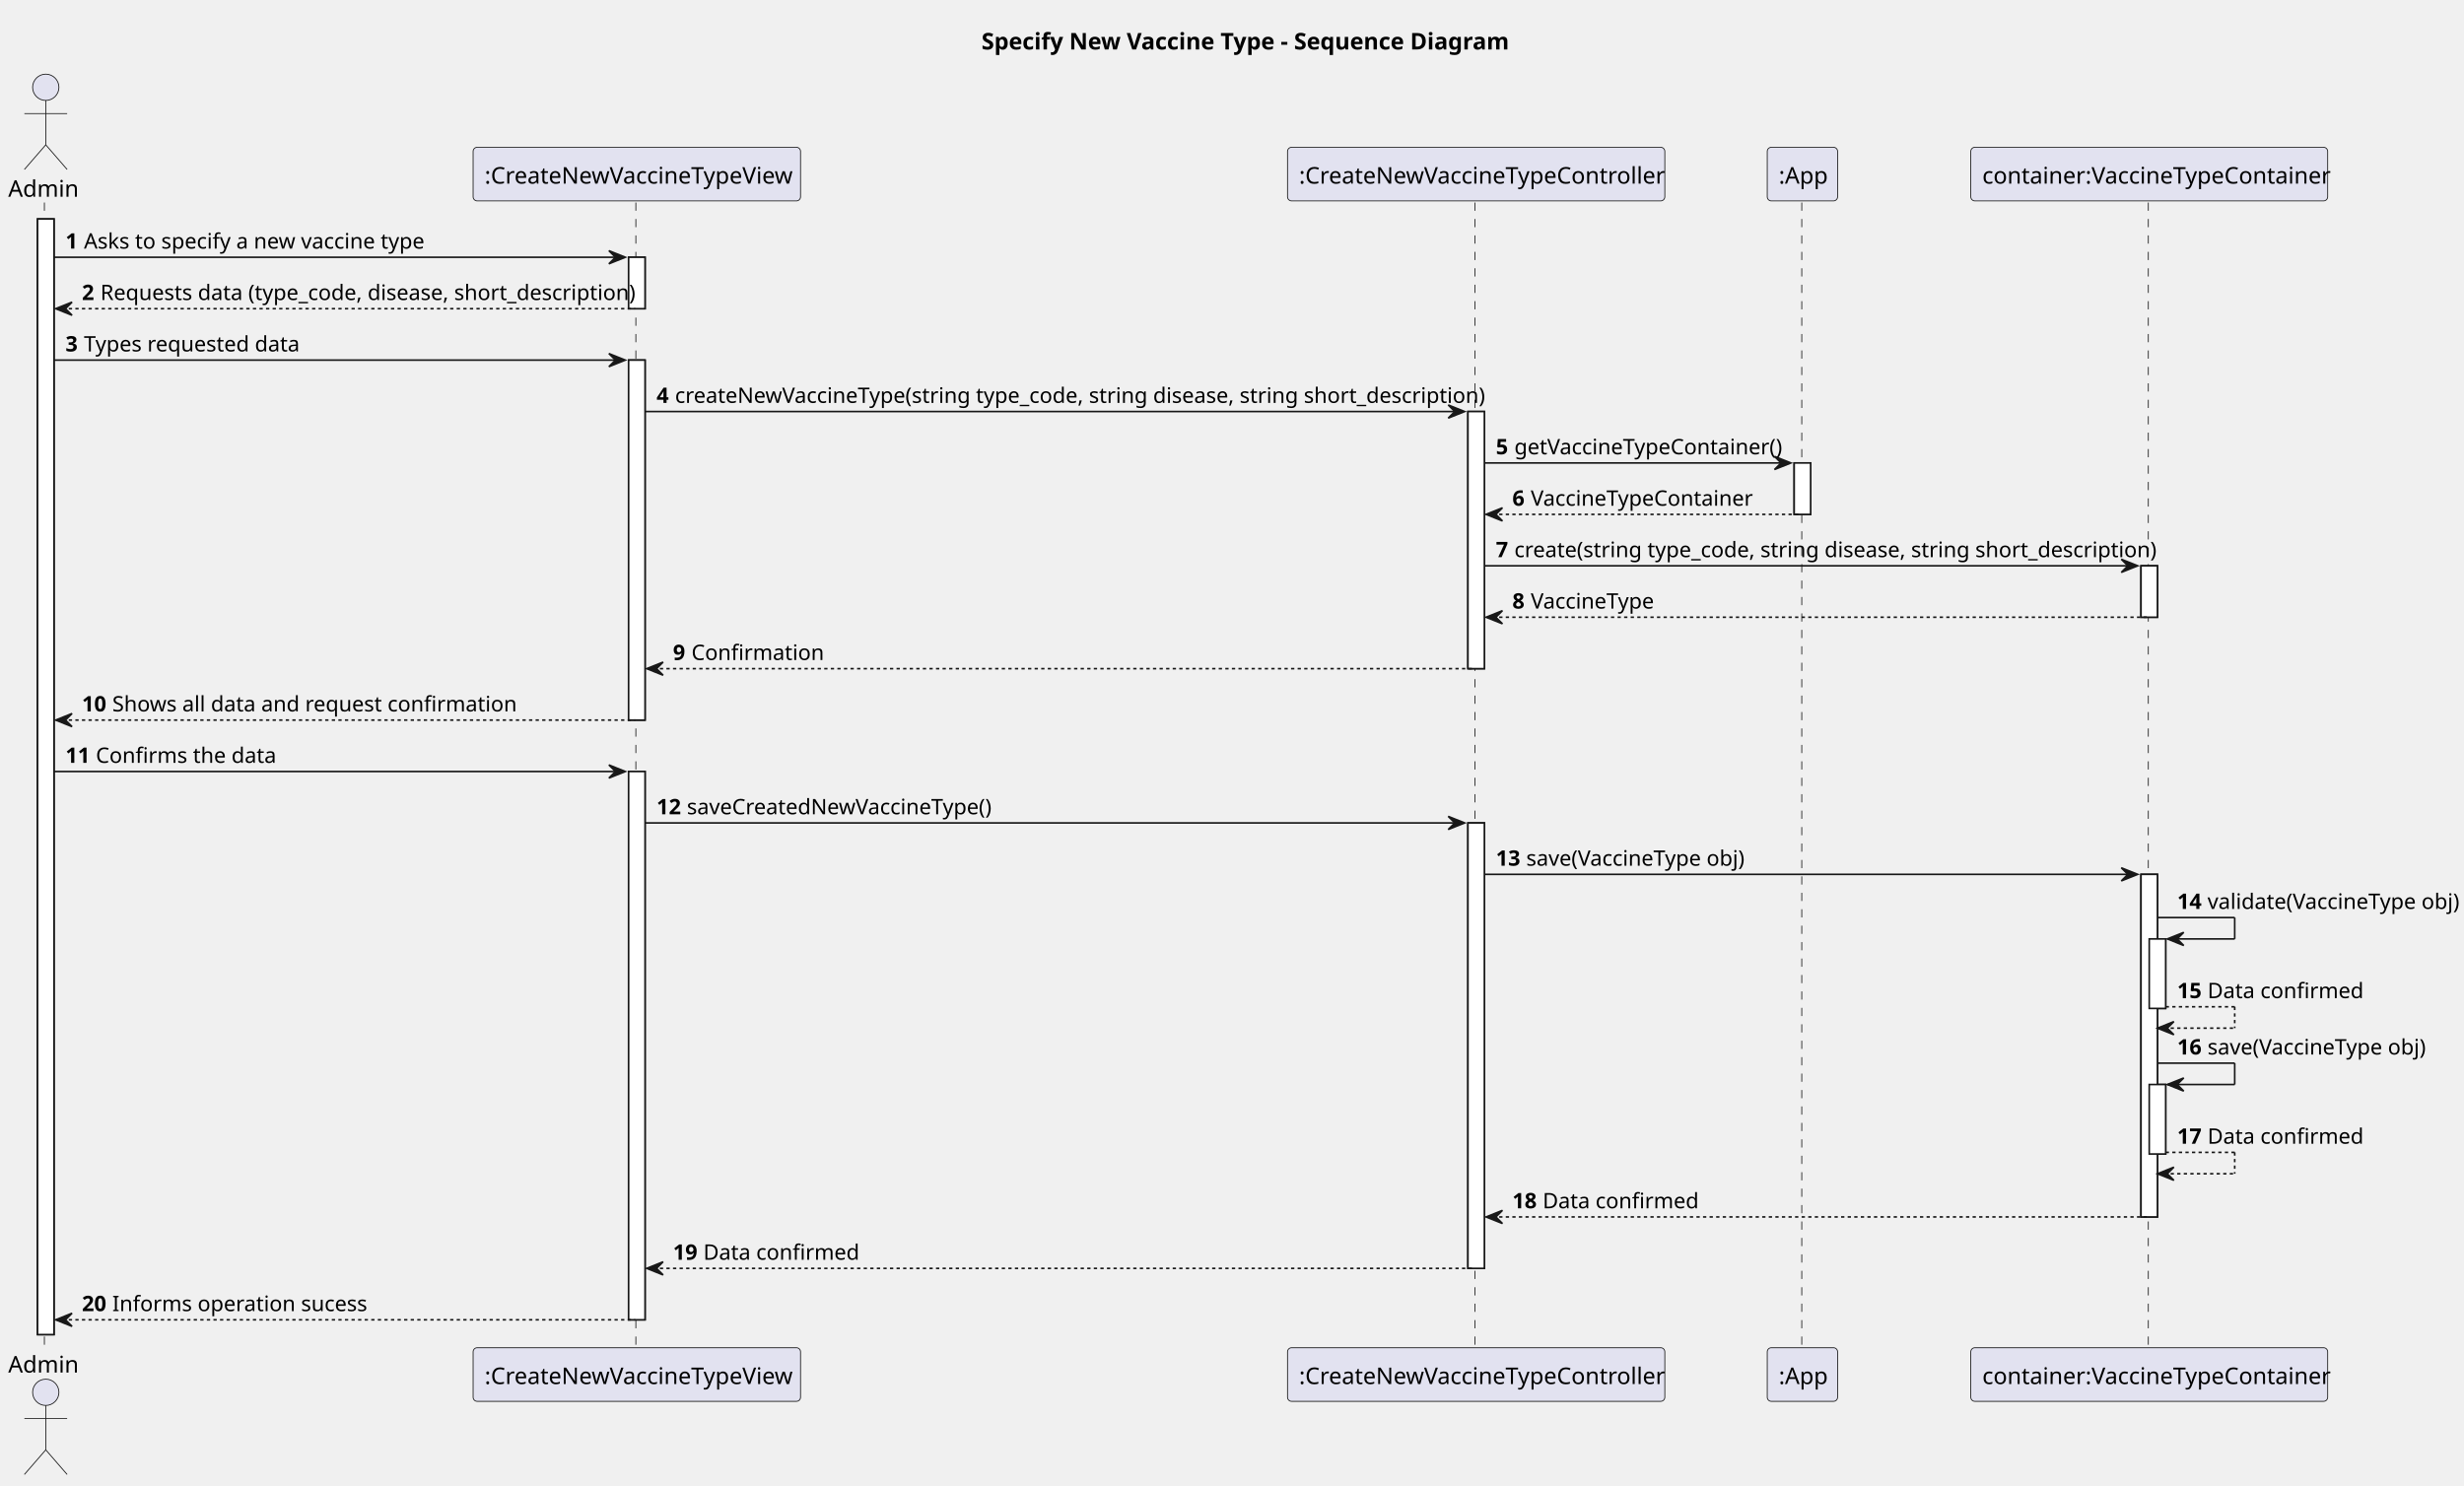
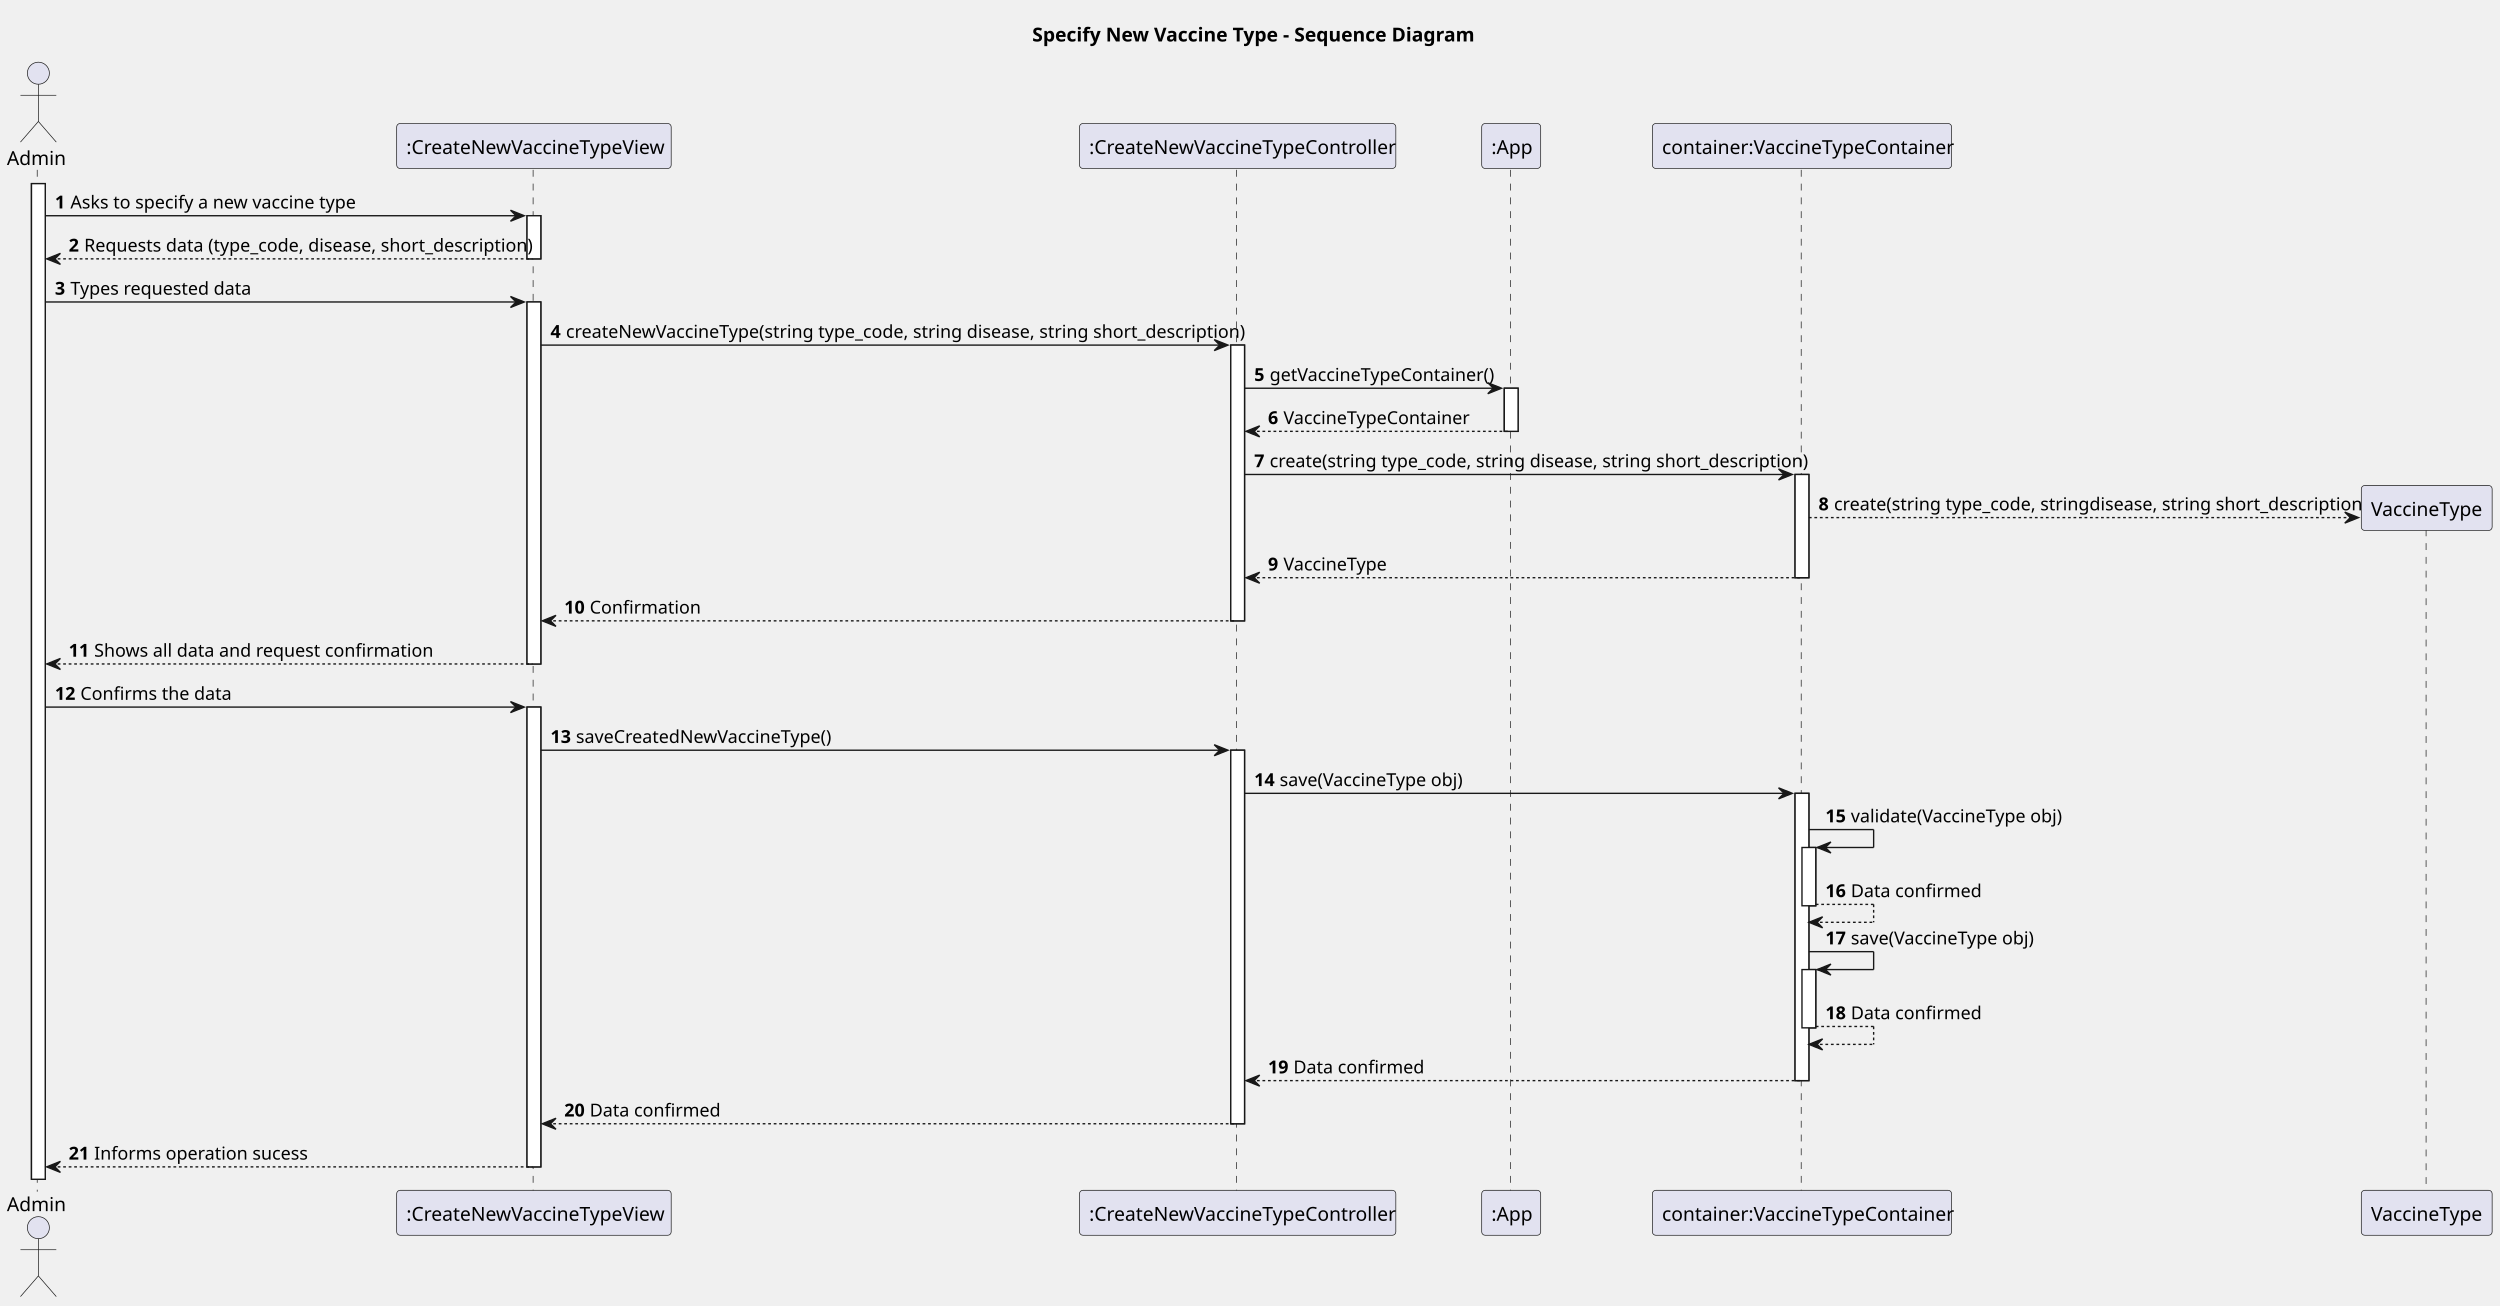
- <svg xmlns="http://www.w3.org/2000/svg" contentStyleType="text/css" height="904px" preserveAspectRatio="none" style="width:1499px;height:904px;background:#FFFFFF;" version="1.1" viewBox="0 0 1499 904" width="1499px" zoomAndPan="magnify">
+ <svg xmlns="http://www.w3.org/2000/svg" contentStyleType="text/css" height="947px" preserveAspectRatio="none" style="width:1814px;height:947px;background:#FFFFFF;" version="1.1" viewBox="0 0 1814 947" width="1814px" zoomAndPan="magnify">
  <defs />
  <g>
-     <text fill="#000000" font-family="sans-serif" font-size="14" font-weight="bold" lengthAdjust="spacing" textLength="314.344" x="597.101" y="30.107">Specify New Vaccine Type - Sequence Diagram</text>
-     <rect fill="#FFFFFF" height="678.82" style="stroke:#181818;stroke-width:1.0;" width="10" x="22.841" y="133.242" />
+     <text fill="#000000" font-family="sans-serif" font-size="14" font-weight="bold" lengthAdjust="spacing" textLength="314.344" x="748.976" y="30.107">Specify New Vaccine Type - Sequence Diagram</text>
+     <rect fill="#FFFFFF" height="722.441" style="stroke:#181818;stroke-width:1.0;" width="10" x="22.841" y="133.242" />
    <rect fill="#FFFFFF" height="31.291" style="stroke:#181818;stroke-width:1.0;" width="10" x="382.42" y="156.533" />
-     <rect fill="#FFFFFF" height="219.037" style="stroke:#181818;stroke-width:1.0;" width="10" x="382.42" y="219.115" />
-     <rect fill="#FFFFFF" height="333.619" style="stroke:#181818;stroke-width:1.0;" width="10" x="382.42" y="469.443" />
-     <rect fill="#FFFFFF" height="156.455" style="stroke:#181818;stroke-width:1.0;" width="10" x="893.043" y="250.406" />
-     <rect fill="#FFFFFF" height="271.037" style="stroke:#181818;stroke-width:1.0;" width="10" x="893.043" y="500.734" />
+     <rect fill="#FFFFFF" height="262.658" style="stroke:#181818;stroke-width:1.0;" width="10" x="382.42" y="219.115" />
+     <rect fill="#FFFFFF" height="333.619" style="stroke:#181818;stroke-width:1.0;" width="10" x="382.42" y="513.064" />
+     <rect fill="#FFFFFF" height="200.076" style="stroke:#181818;stroke-width:1.0;" width="10" x="893.043" y="250.406" />
+     <rect fill="#FFFFFF" height="271.037" style="stroke:#181818;stroke-width:1.0;" width="10" x="893.043" y="544.356" />
    <rect fill="#FFFFFF" height="31.291" style="stroke:#181818;stroke-width:1.0;" width="10" x="1091.52" y="281.697" />
-     <rect fill="#FFFFFF" height="31.291" style="stroke:#181818;stroke-width:1.0;" width="10" x="1302.51" y="344.279" />
-     <rect fill="#FFFFFF" height="208.455" style="stroke:#181818;stroke-width:1.0;" width="10" x="1302.51" y="532.025" />
-     <rect fill="#FFFFFF" height="42.291" style="stroke:#181818;stroke-width:1.0;" width="10" x="1307.51" y="571.316" />
-     <rect fill="#FFFFFF" height="42.291" style="stroke:#181818;stroke-width:1.0;" width="10" x="1307.51" y="659.898" />
-     <line style="stroke:#181818;stroke-width:0.5;stroke-dasharray:5.0,5.0;" x1="27" x2="27" y1="123.242" y2="821.062" />
-     <line style="stroke:#181818;stroke-width:0.5;stroke-dasharray:5.0,5.0;" x1="386.824" x2="386.824" y1="123.242" y2="821.062" />
-     <line style="stroke:#181818;stroke-width:0.5;stroke-dasharray:5.0,5.0;" x1="897.274" x2="897.274" y1="123.242" y2="821.062" />
-     <line style="stroke:#181818;stroke-width:0.5;stroke-dasharray:5.0,5.0;" x1="1096.12" x2="1096.12" y1="123.242" y2="821.062" />
-     <line style="stroke:#181818;stroke-width:0.5;stroke-dasharray:5.0,5.0;" x1="1306.952" x2="1306.952" y1="123.242" y2="821.062" />
+     <rect fill="#FFFFFF" height="74.912" style="stroke:#181818;stroke-width:1.0;" width="10" x="1302.51" y="344.279" />
+     <rect fill="#FFFFFF" height="208.455" style="stroke:#181818;stroke-width:1.0;" width="10" x="1302.51" y="575.646" />
+     <rect fill="#FFFFFF" height="42.291" style="stroke:#181818;stroke-width:1.0;" width="10" x="1307.51" y="614.938" />
+     <rect fill="#FFFFFF" height="42.291" style="stroke:#181818;stroke-width:1.0;" width="10" x="1307.51" y="703.519" />
+     <line style="stroke:#181818;stroke-width:0.5;stroke-dasharray:5.0,5.0;" x1="27" x2="27" y1="123.242" y2="864.684" />
+     <line style="stroke:#181818;stroke-width:0.5;stroke-dasharray:5.0,5.0;" x1="386.824" x2="386.824" y1="123.242" y2="864.684" />
+     <line style="stroke:#181818;stroke-width:0.5;stroke-dasharray:5.0,5.0;" x1="897.274" x2="897.274" y1="123.242" y2="864.684" />
+     <line style="stroke:#181818;stroke-width:0.5;stroke-dasharray:5.0,5.0;" x1="1096.12" x2="1096.12" y1="123.242" y2="864.684" />
+     <line style="stroke:#181818;stroke-width:0.5;stroke-dasharray:5.0,5.0;" x1="1306.952" x2="1306.952" y1="123.242" y2="864.684" />
+     <line style="stroke:#181818;stroke-width:0.5;stroke-dasharray:5.0,5.0;" x1="1760.365" x2="1760.365" y1="384.09" y2="864.684" />
    <text fill="#000000" font-family="sans-serif" font-size="14" lengthAdjust="spacing" textLength="39.683" x="5" y="119.728">Admin</text>
    <ellipse cx="27.841" cy="53.121" fill="#E2E2F0" rx="8" ry="8" style="stroke:#181818;stroke-width:0.5;" />
    <path d="M27.841,61.121 L27.841,88.121 M14.841,69.121 L40.841,69.121 M27.841,88.121 L14.841,103.121 M27.841,88.121 L40.841,103.121 " fill="none" style="stroke:#181818;stroke-width:0.5;" />
-     <text fill="#000000" font-family="sans-serif" font-size="14" lengthAdjust="spacing" textLength="39.683" x="5" y="835.17">Admin</text>
-     <ellipse cx="27.841" cy="847.184" fill="#E2E2F0" rx="8" ry="8" style="stroke:#181818;stroke-width:0.5;" />
-     <path d="M27.841,855.184 L27.841,882.184 M14.841,863.184 L40.841,863.184 M27.841,882.184 L14.841,897.184 M27.841,882.184 L40.841,897.184 " fill="none" style="stroke:#181818;stroke-width:0.5;" />
+     <text fill="#000000" font-family="sans-serif" font-size="14" lengthAdjust="spacing" textLength="39.683" x="5" y="878.791">Admin</text>
+     <ellipse cx="27.841" cy="890.805" fill="#E2E2F0" rx="8" ry="8" style="stroke:#181818;stroke-width:0.5;" />
+     <path d="M27.841,898.805 L27.841,925.805 M14.841,906.805 L40.841,906.805 M27.841,925.805 L14.841,940.805 M27.841,925.805 L40.841,940.805 " fill="none" style="stroke:#181818;stroke-width:0.5;" />
    <rect fill="#E2E2F0" height="32.621" rx="2.5" ry="2.5" style="stroke:#181818;stroke-width:0.5;" width="199.192" x="287.824" y="89.621" />
    <text fill="#000000" font-family="sans-serif" font-size="14" lengthAdjust="spacing" textLength="185.192" x="294.824" y="111.728">:CreateNewVaccineTypeView</text>
-     <rect fill="#E2E2F0" height="32.621" rx="2.5" ry="2.5" style="stroke:#181818;stroke-width:0.5;" width="199.192" x="287.824" y="820.062" />
-     <text fill="#000000" font-family="sans-serif" font-size="14" lengthAdjust="spacing" textLength="185.192" x="294.824" y="842.17">:CreateNewVaccineTypeView</text>
+     <rect fill="#E2E2F0" height="32.621" rx="2.5" ry="2.5" style="stroke:#181818;stroke-width:0.5;" width="199.192" x="287.824" y="863.684" />
+     <text fill="#000000" font-family="sans-serif" font-size="14" lengthAdjust="spacing" textLength="185.192" x="294.824" y="885.791">:CreateNewVaccineTypeView</text>
    <rect fill="#E2E2F0" height="32.621" rx="2.5" ry="2.5" style="stroke:#181818;stroke-width:0.5;" width="229.537" x="783.274" y="89.621" />
    <text fill="#000000" font-family="sans-serif" font-size="14" lengthAdjust="spacing" textLength="215.537" x="790.274" y="111.728">:CreateNewVaccineTypeController</text>
-     <rect fill="#E2E2F0" height="32.621" rx="2.5" ry="2.5" style="stroke:#181818;stroke-width:0.5;" width="229.537" x="783.274" y="820.062" />
-     <text fill="#000000" font-family="sans-serif" font-size="14" lengthAdjust="spacing" textLength="215.537" x="790.274" y="842.17">:CreateNewVaccineTypeController</text>
+     <rect fill="#E2E2F0" height="32.621" rx="2.5" ry="2.5" style="stroke:#181818;stroke-width:0.5;" width="229.537" x="783.274" y="863.684" />
+     <text fill="#000000" font-family="sans-serif" font-size="14" lengthAdjust="spacing" textLength="215.537" x="790.274" y="885.791">:CreateNewVaccineTypeController</text>
    <rect fill="#E2E2F0" height="32.621" rx="2.5" ry="2.5" style="stroke:#181818;stroke-width:0.5;" width="42.8" x="1075.12" y="89.621" />
    <text fill="#000000" font-family="sans-serif" font-size="14" lengthAdjust="spacing" textLength="28.8" x="1082.12" y="111.728">:App</text>
-     <rect fill="#E2E2F0" height="32.621" rx="2.5" ry="2.5" style="stroke:#181818;stroke-width:0.5;" width="42.8" x="1075.12" y="820.062" />
-     <text fill="#000000" font-family="sans-serif" font-size="14" lengthAdjust="spacing" textLength="28.8" x="1082.12" y="842.17">:App</text>
+     <rect fill="#E2E2F0" height="32.621" rx="2.5" ry="2.5" style="stroke:#181818;stroke-width:0.5;" width="42.8" x="1075.12" y="863.684" />
+     <text fill="#000000" font-family="sans-serif" font-size="14" lengthAdjust="spacing" textLength="28.8" x="1082.12" y="885.791">:App</text>
    <rect fill="#E2E2F0" height="32.621" rx="2.5" ry="2.5" style="stroke:#181818;stroke-width:0.5;" width="217.116" x="1198.952" y="89.621" />
    <text fill="#000000" font-family="sans-serif" font-size="14" lengthAdjust="spacing" textLength="203.116" x="1205.952" y="111.728">container:VaccineTypeContainer</text>
-     <rect fill="#E2E2F0" height="32.621" rx="2.5" ry="2.5" style="stroke:#181818;stroke-width:0.5;" width="217.116" x="1198.952" y="820.062" />
-     <text fill="#000000" font-family="sans-serif" font-size="14" lengthAdjust="spacing" textLength="203.116" x="1205.952" y="842.17">container:VaccineTypeContainer</text>
-     <rect fill="#FFFFFF" height="678.82" style="stroke:#181818;stroke-width:1.0;" width="10" x="22.841" y="133.242" />
+     <rect fill="#E2E2F0" height="32.621" rx="2.5" ry="2.5" style="stroke:#181818;stroke-width:0.5;" width="217.116" x="1198.952" y="863.684" />
+     <text fill="#000000" font-family="sans-serif" font-size="14" lengthAdjust="spacing" textLength="203.116" x="1205.952" y="885.791">container:VaccineTypeContainer</text>
+     <rect fill="#E2E2F0" height="32.621" rx="2.5" ry="2.5" style="stroke:#181818;stroke-width:0.5;" width="94.931" x="1713.365" y="863.684" />
+     <text fill="#000000" font-family="sans-serif" font-size="14" lengthAdjust="spacing" textLength="80.931" x="1720.365" y="885.791">VaccineType</text>
+     <rect fill="#FFFFFF" height="722.441" style="stroke:#181818;stroke-width:1.0;" width="10" x="22.841" y="133.242" />
    <rect fill="#FFFFFF" height="31.291" style="stroke:#181818;stroke-width:1.0;" width="10" x="382.42" y="156.533" />
-     <rect fill="#FFFFFF" height="219.037" style="stroke:#181818;stroke-width:1.0;" width="10" x="382.42" y="219.115" />
-     <rect fill="#FFFFFF" height="333.619" style="stroke:#181818;stroke-width:1.0;" width="10" x="382.42" y="469.443" />
-     <rect fill="#FFFFFF" height="156.455" style="stroke:#181818;stroke-width:1.0;" width="10" x="893.043" y="250.406" />
-     <rect fill="#FFFFFF" height="271.037" style="stroke:#181818;stroke-width:1.0;" width="10" x="893.043" y="500.734" />
+     <rect fill="#FFFFFF" height="262.658" style="stroke:#181818;stroke-width:1.0;" width="10" x="382.42" y="219.115" />
+     <rect fill="#FFFFFF" height="333.619" style="stroke:#181818;stroke-width:1.0;" width="10" x="382.42" y="513.064" />
+     <rect fill="#FFFFFF" height="200.076" style="stroke:#181818;stroke-width:1.0;" width="10" x="893.043" y="250.406" />
+     <rect fill="#FFFFFF" height="271.037" style="stroke:#181818;stroke-width:1.0;" width="10" x="893.043" y="544.356" />
    <rect fill="#FFFFFF" height="31.291" style="stroke:#181818;stroke-width:1.0;" width="10" x="1091.52" y="281.697" />
-     <rect fill="#FFFFFF" height="31.291" style="stroke:#181818;stroke-width:1.0;" width="10" x="1302.51" y="344.279" />
-     <rect fill="#FFFFFF" height="208.455" style="stroke:#181818;stroke-width:1.0;" width="10" x="1302.51" y="532.025" />
-     <rect fill="#FFFFFF" height="42.291" style="stroke:#181818;stroke-width:1.0;" width="10" x="1307.51" y="571.316" />
-     <rect fill="#FFFFFF" height="42.291" style="stroke:#181818;stroke-width:1.0;" width="10" x="1307.51" y="659.898" />
+     <rect fill="#FFFFFF" height="74.912" style="stroke:#181818;stroke-width:1.0;" width="10" x="1302.51" y="344.279" />
+     <rect fill="#FFFFFF" height="208.455" style="stroke:#181818;stroke-width:1.0;" width="10" x="1302.51" y="575.646" />
+     <rect fill="#FFFFFF" height="42.291" style="stroke:#181818;stroke-width:1.0;" width="10" x="1307.51" y="614.938" />
+     <rect fill="#FFFFFF" height="42.291" style="stroke:#181818;stroke-width:1.0;" width="10" x="1307.51" y="703.519" />
    <polygon fill="#181818" points="370.42,152.533,380.42,156.533,370.42,160.533,374.42,156.533" style="stroke:#181818;stroke-width:1.0;" />
    <line style="stroke:#181818;stroke-width:1.0;" x1="32.841" x2="376.42" y1="156.533" y2="156.533" />
    <text fill="#000000" font-family="sans-serif" font-size="13" font-weight="bold" lengthAdjust="spacing" textLength="7.23" x="39.841" y="151.27">1</text>
    <text fill="#000000" font-family="sans-serif" font-size="13" lengthAdjust="spacing" textLength="200.872" x="51.071" y="151.27">Asks to specify a new vaccine type</text>
    <polygon fill="#181818" points="43.841,183.824,33.841,187.824,43.841,191.824,39.841,187.824" style="stroke:#181818;stroke-width:1.0;" />
    <line style="stroke:#181818;stroke-width:1.0;stroke-dasharray:2.0,2.0;" x1="37.841" x2="386.42" y1="187.824" y2="187.824" />
    <text fill="#000000" font-family="sans-serif" font-size="13" font-weight="bold" lengthAdjust="spacing" textLength="7.23" x="49.841" y="182.561">2</text>
    <text fill="#000000" font-family="sans-serif" font-size="13" lengthAdjust="spacing" textLength="314.349" x="61.071" y="182.561">Requests data (type_code, disease, short_description)</text>
    <polygon fill="#181818" points="370.42,215.115,380.42,219.115,370.42,223.115,374.42,219.115" style="stroke:#181818;stroke-width:1.0;" />
    <line style="stroke:#181818;stroke-width:1.0;" x1="32.841" x2="376.42" y1="219.115" y2="219.115" />
    <text fill="#000000" font-family="sans-serif" font-size="13" font-weight="bold" lengthAdjust="spacing" textLength="7.23" x="39.841" y="213.852">3</text>
    <text fill="#000000" font-family="sans-serif" font-size="13" lengthAdjust="spacing" textLength="125.747" x="51.071" y="213.852">Types requested data</text>
    <polygon fill="#181818" points="881.043,246.406,891.043,250.406,881.043,254.406,885.043,250.406" style="stroke:#181818;stroke-width:1.0;" />
    <line style="stroke:#181818;stroke-width:1.0;" x1="392.42" x2="887.043" y1="250.406" y2="250.406" />
    <text fill="#000000" font-family="sans-serif" font-size="13" font-weight="bold" lengthAdjust="spacing" textLength="7.23" x="399.42" y="245.144">4</text>
    <text fill="#000000" font-family="sans-serif" font-size="13" lengthAdjust="spacing" textLength="470.393" x="410.65" y="245.144">createNewVaccineType(string type_code, string disease, string short_description)</text>
    <polygon fill="#181818" points="1079.52,277.697,1089.52,281.697,1079.52,285.697,1083.52,281.697" style="stroke:#181818;stroke-width:1.0;" />
    <line style="stroke:#181818;stroke-width:1.0;" x1="903.043" x2="1085.52" y1="281.697" y2="281.697" />
    <text fill="#000000" font-family="sans-serif" font-size="13" font-weight="bold" lengthAdjust="spacing" textLength="7.23" x="910.043" y="276.435">5</text>
    <text fill="#000000" font-family="sans-serif" font-size="13" lengthAdjust="spacing" textLength="158.247" x="921.273" y="276.435">getVaccineTypeContainer()</text>
    <polygon fill="#181818" points="914.043,308.988,904.043,312.988,914.043,316.988,910.043,312.988" style="stroke:#181818;stroke-width:1.0;" />
    <line style="stroke:#181818;stroke-width:1.0;stroke-dasharray:2.0,2.0;" x1="908.043" x2="1095.52" y1="312.988" y2="312.988" />
    <text fill="#000000" font-family="sans-serif" font-size="13" font-weight="bold" lengthAdjust="spacing" textLength="7.23" x="920.043" y="307.726">6</text>
    <text fill="#000000" font-family="sans-serif" font-size="13" lengthAdjust="spacing" textLength="131.517" x="931.273" y="307.726">VaccineTypeContainer</text>
    <polygon fill="#181818" points="1290.51,340.279,1300.51,344.279,1290.51,348.279,1294.51,344.279" style="stroke:#181818;stroke-width:1.0;" />
    <line style="stroke:#181818;stroke-width:1.0;" x1="903.043" x2="1296.51" y1="344.279" y2="344.279" />
    <text fill="#000000" font-family="sans-serif" font-size="13" font-weight="bold" lengthAdjust="spacing" textLength="7.23" x="910.043" y="339.017">7</text>
    <text fill="#000000" font-family="sans-serif" font-size="13" lengthAdjust="spacing" textLength="369.237" x="921.273" y="339.017">create(string type_code, string disease, string short_description)</text>
-     <polygon fill="#181818" points="914.043,371.57,904.043,375.57,914.043,379.57,910.043,375.57" style="stroke:#181818;stroke-width:1.0;" />
-     <line style="stroke:#181818;stroke-width:1.0;stroke-dasharray:2.0,2.0;" x1="908.043" x2="1306.51" y1="375.57" y2="375.57" />
-     <text fill="#000000" font-family="sans-serif" font-size="13" font-weight="bold" lengthAdjust="spacing" textLength="7.23" x="920.043" y="370.308">8</text>
-     <text fill="#000000" font-family="sans-serif" font-size="13" lengthAdjust="spacing" textLength="75.15" x="931.273" y="370.308">VaccineType</text>
-     <polygon fill="#181818" points="403.42,402.861,393.42,406.861,403.42,410.861,399.42,406.861" style="stroke:#181818;stroke-width:1.0;" />
-     <line style="stroke:#181818;stroke-width:1.0;stroke-dasharray:2.0,2.0;" x1="397.42" x2="897.043" y1="406.861" y2="406.861" />
-     <text fill="#000000" font-family="sans-serif" font-size="13" font-weight="bold" lengthAdjust="spacing" textLength="7.23" x="409.42" y="401.599">9</text>
-     <text fill="#000000" font-family="sans-serif" font-size="13" lengthAdjust="spacing" textLength="73.696" x="420.65" y="401.599">Confirmation</text>
-     <polygon fill="#181818" points="43.841,434.152,33.841,438.152,43.841,442.152,39.841,438.152" style="stroke:#181818;stroke-width:1.0;" />
-     <line style="stroke:#181818;stroke-width:1.0;stroke-dasharray:2.0,2.0;" x1="37.841" x2="386.42" y1="438.152" y2="438.152" />
-     <text fill="#000000" font-family="sans-serif" font-size="13" font-weight="bold" lengthAdjust="spacing" textLength="14.46" x="49.841" y="432.89">10</text>
-     <text fill="#000000" font-family="sans-serif" font-size="13" lengthAdjust="spacing" textLength="231.245" x="68.301" y="432.89">Shows all data and request confirmation</text>
-     <polygon fill="#181818" points="370.42,465.443,380.42,469.443,370.42,473.443,374.42,469.443" style="stroke:#181818;stroke-width:1.0;" />
-     <line style="stroke:#181818;stroke-width:1.0;" x1="32.841" x2="376.42" y1="469.443" y2="469.443" />
-     <text fill="#000000" font-family="sans-serif" font-size="13" font-weight="bold" lengthAdjust="spacing" textLength="14.46" x="39.841" y="464.181">11</text>
-     <text fill="#000000" font-family="sans-serif" font-size="13" lengthAdjust="spacing" textLength="102.603" x="58.301" y="464.181">Confirms the data</text>
-     <polygon fill="#181818" points="881.043,496.734,891.043,500.734,881.043,504.734,885.043,500.734" style="stroke:#181818;stroke-width:1.0;" />
-     <line style="stroke:#181818;stroke-width:1.0;" x1="392.42" x2="887.043" y1="500.734" y2="500.734" />
-     <text fill="#000000" font-family="sans-serif" font-size="13" font-weight="bold" lengthAdjust="spacing" textLength="14.46" x="399.42" y="495.472">12</text>
-     <text fill="#000000" font-family="sans-serif" font-size="13" lengthAdjust="spacing" textLength="183.523" x="417.88" y="495.472">saveCreatedNewVaccineType()</text>
-     <polygon fill="#181818" points="1290.51,528.025,1300.51,532.025,1290.51,536.025,1294.51,532.025" style="stroke:#181818;stroke-width:1.0;" />
-     <line style="stroke:#181818;stroke-width:1.0;" x1="903.043" x2="1296.51" y1="532.025" y2="532.025" />
-     <text fill="#000000" font-family="sans-serif" font-size="13" font-weight="bold" lengthAdjust="spacing" textLength="14.46" x="910.043" y="526.763">13</text>
-     <text fill="#000000" font-family="sans-serif" font-size="13" lengthAdjust="spacing" textLength="132.228" x="928.503" y="526.763">save(VaccineType obj)</text>
-     <line style="stroke:#181818;stroke-width:1.0;" x1="1312.51" x2="1359.51" y1="558.316" y2="558.316" />
-     <line style="stroke:#181818;stroke-width:1.0;" x1="1359.51" x2="1359.51" y1="558.316" y2="571.316" />
-     <line style="stroke:#181818;stroke-width:1.0;" x1="1318.51" x2="1359.51" y1="571.316" y2="571.316" />
-     <polygon fill="#181818" points="1328.51,567.316,1318.51,571.316,1328.51,575.316,1324.51,571.316" style="stroke:#181818;stroke-width:1.0;" />
-     <text fill="#000000" font-family="sans-serif" font-size="13" font-weight="bold" lengthAdjust="spacing" textLength="14.46" x="1324.51" y="553.054">14</text>
-     <text fill="#000000" font-family="sans-serif" font-size="13" lengthAdjust="spacing" textLength="149.576" x="1342.97" y="553.054">validate(VaccineType obj)</text>
-     <line style="stroke:#181818;stroke-width:1.0;stroke-dasharray:2.0,2.0;" x1="1317.51" x2="1359.51" y1="612.607" y2="612.607" />
-     <line style="stroke:#181818;stroke-width:1.0;stroke-dasharray:2.0,2.0;" x1="1359.51" x2="1359.51" y1="612.607" y2="625.607" />
-     <line style="stroke:#181818;stroke-width:1.0;stroke-dasharray:2.0,2.0;" x1="1312.51" x2="1359.51" y1="625.607" y2="625.607" />
-     <polygon fill="#181818" points="1322.51,621.607,1312.51,625.607,1322.51,629.607,1318.51,625.607" style="stroke:#181818;stroke-width:1.0;" />
-     <text fill="#000000" font-family="sans-serif" font-size="13" font-weight="bold" lengthAdjust="spacing" textLength="14.46" x="1324.51" y="607.345">15</text>
-     <text fill="#000000" font-family="sans-serif" font-size="13" lengthAdjust="spacing" textLength="88.15" x="1342.97" y="607.345">Data confirmed</text>
-     <line style="stroke:#181818;stroke-width:1.0;" x1="1312.51" x2="1359.51" y1="646.898" y2="646.898" />
-     <line style="stroke:#181818;stroke-width:1.0;" x1="1359.51" x2="1359.51" y1="646.898" y2="659.898" />
-     <line style="stroke:#181818;stroke-width:1.0;" x1="1318.51" x2="1359.51" y1="659.898" y2="659.898" />
-     <polygon fill="#181818" points="1328.51,655.898,1318.51,659.898,1328.51,663.898,1324.51,659.898" style="stroke:#181818;stroke-width:1.0;" />
-     <text fill="#000000" font-family="sans-serif" font-size="13" font-weight="bold" lengthAdjust="spacing" textLength="14.46" x="1324.51" y="641.636">16</text>
-     <text fill="#000000" font-family="sans-serif" font-size="13" lengthAdjust="spacing" textLength="132.228" x="1342.97" y="641.636">save(VaccineType obj)</text>
-     <line style="stroke:#181818;stroke-width:1.0;stroke-dasharray:2.0,2.0;" x1="1317.51" x2="1359.51" y1="701.189" y2="701.189" />
-     <line style="stroke:#181818;stroke-width:1.0;stroke-dasharray:2.0,2.0;" x1="1359.51" x2="1359.51" y1="701.189" y2="714.189" />
-     <line style="stroke:#181818;stroke-width:1.0;stroke-dasharray:2.0,2.0;" x1="1312.51" x2="1359.51" y1="714.189" y2="714.189" />
-     <polygon fill="#181818" points="1322.51,710.189,1312.51,714.189,1322.51,718.189,1318.51,714.189" style="stroke:#181818;stroke-width:1.0;" />
-     <text fill="#000000" font-family="sans-serif" font-size="13" font-weight="bold" lengthAdjust="spacing" textLength="14.46" x="1324.51" y="695.927">17</text>
-     <text fill="#000000" font-family="sans-serif" font-size="13" lengthAdjust="spacing" textLength="88.15" x="1342.97" y="695.927">Data confirmed</text>
-     <polygon fill="#181818" points="914.043,736.481,904.043,740.481,914.043,744.481,910.043,740.481" style="stroke:#181818;stroke-width:1.0;" />
-     <line style="stroke:#181818;stroke-width:1.0;stroke-dasharray:2.0,2.0;" x1="908.043" x2="1306.51" y1="740.481" y2="740.481" />
-     <text fill="#000000" font-family="sans-serif" font-size="13" font-weight="bold" lengthAdjust="spacing" textLength="14.46" x="920.043" y="735.218">18</text>
-     <text fill="#000000" font-family="sans-serif" font-size="13" lengthAdjust="spacing" textLength="88.15" x="938.503" y="735.218">Data confirmed</text>
-     <polygon fill="#181818" points="403.42,767.771,393.42,771.771,403.42,775.771,399.42,771.771" style="stroke:#181818;stroke-width:1.0;" />
-     <line style="stroke:#181818;stroke-width:1.0;stroke-dasharray:2.0,2.0;" x1="397.42" x2="897.043" y1="771.771" y2="771.771" />
-     <text fill="#000000" font-family="sans-serif" font-size="13" font-weight="bold" lengthAdjust="spacing" textLength="14.46" x="409.42" y="766.509">19</text>
-     <text fill="#000000" font-family="sans-serif" font-size="13" lengthAdjust="spacing" textLength="88.15" x="427.88" y="766.509">Data confirmed</text>
-     <polygon fill="#181818" points="43.841,799.062,33.841,803.062,43.841,807.062,39.841,803.062" style="stroke:#181818;stroke-width:1.0;" />
-     <line style="stroke:#181818;stroke-width:1.0;stroke-dasharray:2.0,2.0;" x1="37.841" x2="386.42" y1="803.062" y2="803.062" />
-     <text fill="#000000" font-family="sans-serif" font-size="13" font-weight="bold" lengthAdjust="spacing" textLength="14.46" x="49.841" y="797.8">20</text>
-     <text fill="#000000" font-family="sans-serif" font-size="13" lengthAdjust="spacing" textLength="145.234" x="68.301" y="797.8">Informs operation sucess</text>
+     <polygon fill="#181818" points="1701.365,371.57,1711.365,375.57,1701.365,379.57,1705.365,375.57" style="stroke:#181818;stroke-width:1.0;" />
+     <line style="stroke:#181818;stroke-width:1.0;stroke-dasharray:2.0,2.0;" x1="1312.51" x2="1707.365" y1="375.57" y2="375.57" />
+     <text fill="#000000" font-family="sans-serif" font-size="13" font-weight="bold" lengthAdjust="spacing" textLength="7.23" x="1319.51" y="370.308">8</text>
+     <text fill="#000000" font-family="sans-serif" font-size="13" lengthAdjust="spacing" textLength="365.625" x="1330.74" y="370.308">create(string type_code, stringdisease, string short_description)</text>
+     <rect fill="#E2E2F0" height="32.621" rx="2.5" ry="2.5" style="stroke:#181818;stroke-width:0.5;" width="94.931" x="1713.365" y="352.279" />
+     <text fill="#000000" font-family="sans-serif" font-size="14" lengthAdjust="spacing" textLength="80.931" x="1720.365" y="374.387">VaccineType</text>
+     <polygon fill="#181818" points="914.043,415.191,904.043,419.191,914.043,423.191,910.043,419.191" style="stroke:#181818;stroke-width:1.0;" />
+     <line style="stroke:#181818;stroke-width:1.0;stroke-dasharray:2.0,2.0;" x1="908.043" x2="1306.51" y1="419.191" y2="419.191" />
+     <text fill="#000000" font-family="sans-serif" font-size="13" font-weight="bold" lengthAdjust="spacing" textLength="7.23" x="920.043" y="413.929">9</text>
+     <text fill="#000000" font-family="sans-serif" font-size="13" lengthAdjust="spacing" textLength="75.15" x="931.273" y="413.929">VaccineType</text>
+     <polygon fill="#181818" points="403.42,446.482,393.42,450.482,403.42,454.482,399.42,450.482" style="stroke:#181818;stroke-width:1.0;" />
+     <line style="stroke:#181818;stroke-width:1.0;stroke-dasharray:2.0,2.0;" x1="397.42" x2="897.043" y1="450.482" y2="450.482" />
+     <text fill="#000000" font-family="sans-serif" font-size="13" font-weight="bold" lengthAdjust="spacing" textLength="14.46" x="409.42" y="445.22">10</text>
+     <text fill="#000000" font-family="sans-serif" font-size="13" lengthAdjust="spacing" textLength="73.696" x="427.88" y="445.22">Confirmation</text>
+     <polygon fill="#181818" points="43.841,477.773,33.841,481.773,43.841,485.773,39.841,481.773" style="stroke:#181818;stroke-width:1.0;" />
+     <line style="stroke:#181818;stroke-width:1.0;stroke-dasharray:2.0,2.0;" x1="37.841" x2="386.42" y1="481.773" y2="481.773" />
+     <text fill="#000000" font-family="sans-serif" font-size="13" font-weight="bold" lengthAdjust="spacing" textLength="14.46" x="49.841" y="476.511">11</text>
+     <text fill="#000000" font-family="sans-serif" font-size="13" lengthAdjust="spacing" textLength="231.245" x="68.301" y="476.511">Shows all data and request confirmation</text>
+     <polygon fill="#181818" points="370.42,509.065,380.42,513.064,370.42,517.064,374.42,513.064" style="stroke:#181818;stroke-width:1.0;" />
+     <line style="stroke:#181818;stroke-width:1.0;" x1="32.841" x2="376.42" y1="513.064" y2="513.064" />
+     <text fill="#000000" font-family="sans-serif" font-size="13" font-weight="bold" lengthAdjust="spacing" textLength="14.46" x="39.841" y="507.802">12</text>
+     <text fill="#000000" font-family="sans-serif" font-size="13" lengthAdjust="spacing" textLength="102.603" x="58.301" y="507.802">Confirms the data</text>
+     <polygon fill="#181818" points="881.043,540.356,891.043,544.356,881.043,548.356,885.043,544.356" style="stroke:#181818;stroke-width:1.0;" />
+     <line style="stroke:#181818;stroke-width:1.0;" x1="392.42" x2="887.043" y1="544.356" y2="544.356" />
+     <text fill="#000000" font-family="sans-serif" font-size="13" font-weight="bold" lengthAdjust="spacing" textLength="14.46" x="399.42" y="539.093">13</text>
+     <text fill="#000000" font-family="sans-serif" font-size="13" lengthAdjust="spacing" textLength="183.523" x="417.88" y="539.093">saveCreatedNewVaccineType()</text>
+     <polygon fill="#181818" points="1290.51,571.646,1300.51,575.646,1290.51,579.646,1294.51,575.646" style="stroke:#181818;stroke-width:1.0;" />
+     <line style="stroke:#181818;stroke-width:1.0;" x1="903.043" x2="1296.51" y1="575.646" y2="575.646" />
+     <text fill="#000000" font-family="sans-serif" font-size="13" font-weight="bold" lengthAdjust="spacing" textLength="14.46" x="910.043" y="570.384">14</text>
+     <text fill="#000000" font-family="sans-serif" font-size="13" lengthAdjust="spacing" textLength="132.228" x="928.503" y="570.384">save(VaccineType obj)</text>
+     <line style="stroke:#181818;stroke-width:1.0;" x1="1312.51" x2="1359.51" y1="601.938" y2="601.938" />
+     <line style="stroke:#181818;stroke-width:1.0;" x1="1359.51" x2="1359.51" y1="601.938" y2="614.938" />
+     <line style="stroke:#181818;stroke-width:1.0;" x1="1318.51" x2="1359.51" y1="614.938" y2="614.938" />
+     <polygon fill="#181818" points="1328.51,610.938,1318.51,614.938,1328.51,618.938,1324.51,614.938" style="stroke:#181818;stroke-width:1.0;" />
+     <text fill="#000000" font-family="sans-serif" font-size="13" font-weight="bold" lengthAdjust="spacing" textLength="14.46" x="1324.51" y="596.675">15</text>
+     <text fill="#000000" font-family="sans-serif" font-size="13" lengthAdjust="spacing" textLength="149.576" x="1342.97" y="596.675">validate(VaccineType obj)</text>
+     <line style="stroke:#181818;stroke-width:1.0;stroke-dasharray:2.0,2.0;" x1="1317.51" x2="1359.51" y1="656.229" y2="656.229" />
+     <line style="stroke:#181818;stroke-width:1.0;stroke-dasharray:2.0,2.0;" x1="1359.51" x2="1359.51" y1="656.229" y2="669.229" />
+     <line style="stroke:#181818;stroke-width:1.0;stroke-dasharray:2.0,2.0;" x1="1312.51" x2="1359.51" y1="669.229" y2="669.229" />
+     <polygon fill="#181818" points="1322.51,665.229,1312.51,669.229,1322.51,673.229,1318.51,669.229" style="stroke:#181818;stroke-width:1.0;" />
+     <text fill="#000000" font-family="sans-serif" font-size="13" font-weight="bold" lengthAdjust="spacing" textLength="14.46" x="1324.51" y="650.966">16</text>
+     <text fill="#000000" font-family="sans-serif" font-size="13" lengthAdjust="spacing" textLength="88.15" x="1342.97" y="650.966">Data confirmed</text>
+     <line style="stroke:#181818;stroke-width:1.0;" x1="1312.51" x2="1359.51" y1="690.519" y2="690.519" />
+     <line style="stroke:#181818;stroke-width:1.0;" x1="1359.51" x2="1359.51" y1="690.519" y2="703.519" />
+     <line style="stroke:#181818;stroke-width:1.0;" x1="1318.51" x2="1359.51" y1="703.519" y2="703.519" />
+     <polygon fill="#181818" points="1328.51,699.519,1318.51,703.519,1328.51,707.519,1324.51,703.519" style="stroke:#181818;stroke-width:1.0;" />
+     <text fill="#000000" font-family="sans-serif" font-size="13" font-weight="bold" lengthAdjust="spacing" textLength="14.46" x="1324.51" y="685.257">17</text>
+     <text fill="#000000" font-family="sans-serif" font-size="13" lengthAdjust="spacing" textLength="132.228" x="1342.97" y="685.257">save(VaccineType obj)</text>
+     <line style="stroke:#181818;stroke-width:1.0;stroke-dasharray:2.0,2.0;" x1="1317.51" x2="1359.51" y1="744.811" y2="744.811" />
+     <line style="stroke:#181818;stroke-width:1.0;stroke-dasharray:2.0,2.0;" x1="1359.51" x2="1359.51" y1="744.811" y2="757.811" />
+     <line style="stroke:#181818;stroke-width:1.0;stroke-dasharray:2.0,2.0;" x1="1312.51" x2="1359.51" y1="757.811" y2="757.811" />
+     <polygon fill="#181818" points="1322.51,753.811,1312.51,757.811,1322.51,761.811,1318.51,757.811" style="stroke:#181818;stroke-width:1.0;" />
+     <text fill="#000000" font-family="sans-serif" font-size="13" font-weight="bold" lengthAdjust="spacing" textLength="14.46" x="1324.51" y="739.548">18</text>
+     <text fill="#000000" font-family="sans-serif" font-size="13" lengthAdjust="spacing" textLength="88.15" x="1342.97" y="739.548">Data confirmed</text>
+     <polygon fill="#181818" points="914.043,780.102,904.043,784.102,914.043,788.102,910.043,784.102" style="stroke:#181818;stroke-width:1.0;" />
+     <line style="stroke:#181818;stroke-width:1.0;stroke-dasharray:2.0,2.0;" x1="908.043" x2="1306.51" y1="784.102" y2="784.102" />
+     <text fill="#000000" font-family="sans-serif" font-size="13" font-weight="bold" lengthAdjust="spacing" textLength="14.46" x="920.043" y="778.839">19</text>
+     <text fill="#000000" font-family="sans-serif" font-size="13" lengthAdjust="spacing" textLength="88.15" x="938.503" y="778.839">Data confirmed</text>
+     <polygon fill="#181818" points="403.42,811.393,393.42,815.393,403.42,819.393,399.42,815.393" style="stroke:#181818;stroke-width:1.0;" />
+     <line style="stroke:#181818;stroke-width:1.0;stroke-dasharray:2.0,2.0;" x1="397.42" x2="897.043" y1="815.393" y2="815.393" />
+     <text fill="#000000" font-family="sans-serif" font-size="13" font-weight="bold" lengthAdjust="spacing" textLength="14.46" x="409.42" y="810.13">20</text>
+     <text fill="#000000" font-family="sans-serif" font-size="13" lengthAdjust="spacing" textLength="88.15" x="427.88" y="810.13">Data confirmed</text>
+     <polygon fill="#181818" points="43.841,842.684,33.841,846.684,43.841,850.684,39.841,846.684" style="stroke:#181818;stroke-width:1.0;" />
+     <line style="stroke:#181818;stroke-width:1.0;stroke-dasharray:2.0,2.0;" x1="37.841" x2="386.42" y1="846.684" y2="846.684" />
+     <text fill="#000000" font-family="sans-serif" font-size="13" font-weight="bold" lengthAdjust="spacing" textLength="14.46" x="49.841" y="841.421">21</text>
+     <text fill="#000000" font-family="sans-serif" font-size="13" lengthAdjust="spacing" textLength="145.234" x="68.301" y="841.421">Informs operation sucess</text>
  </g>
</svg>
